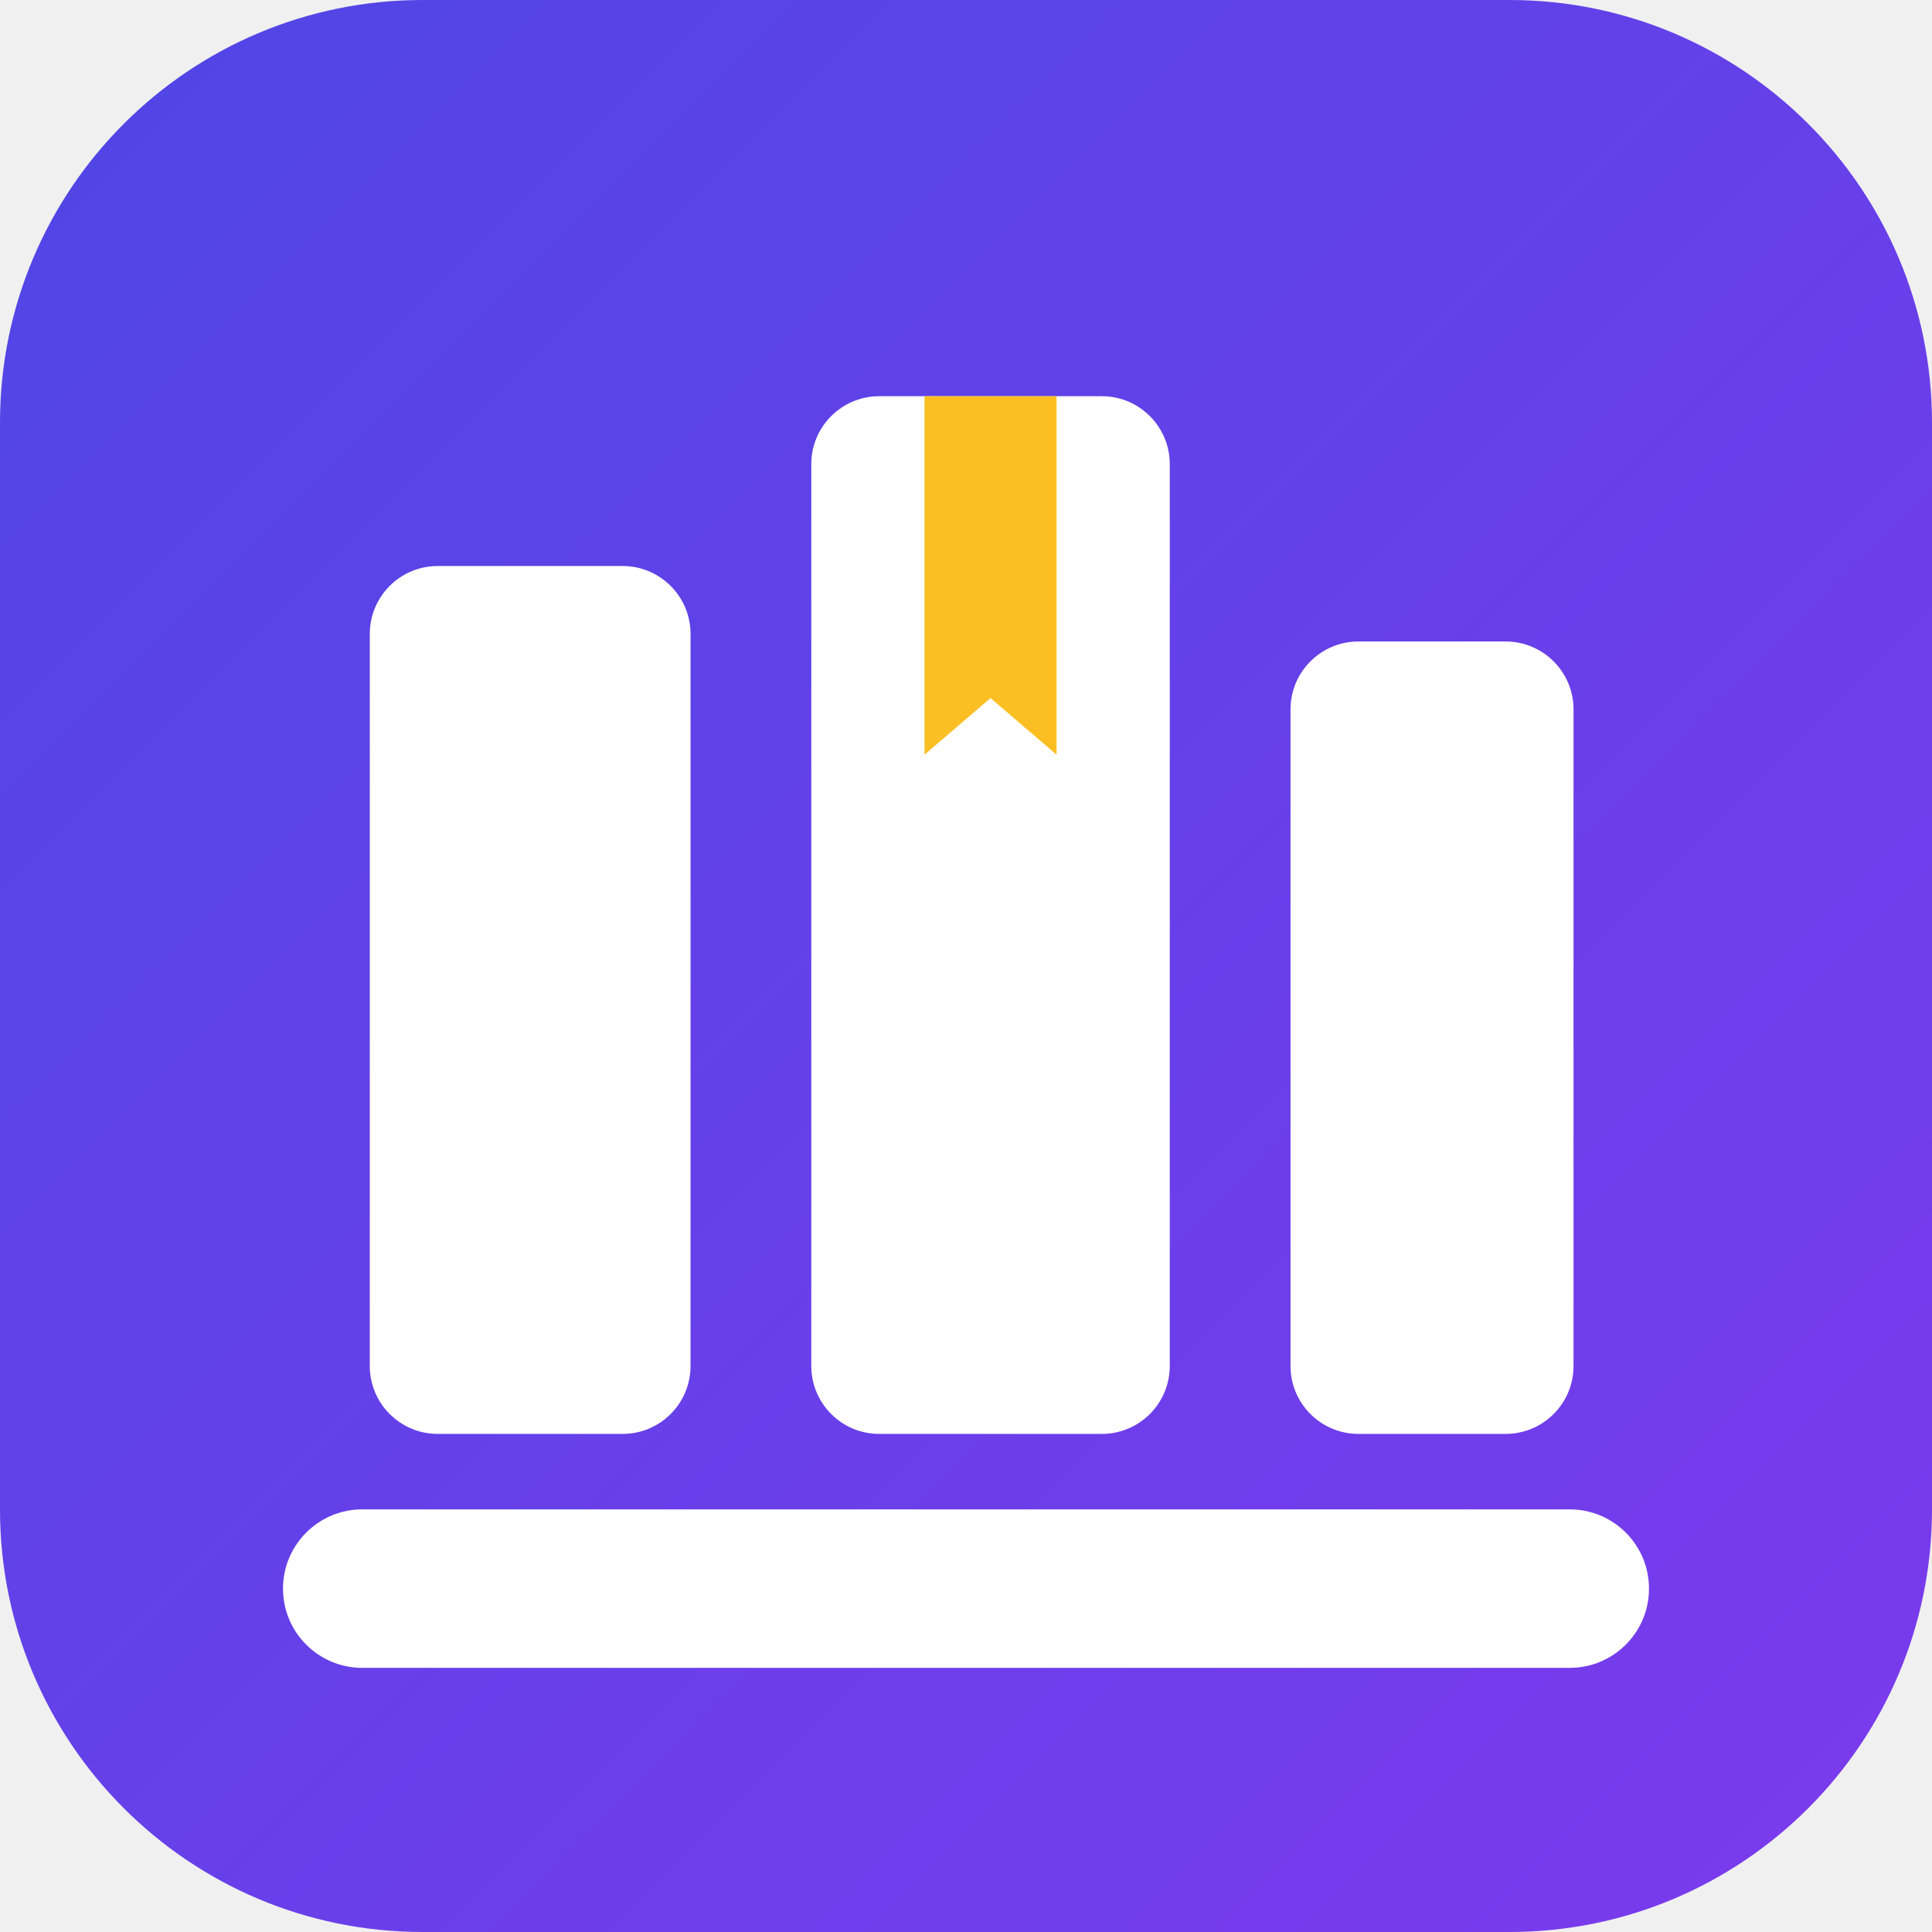
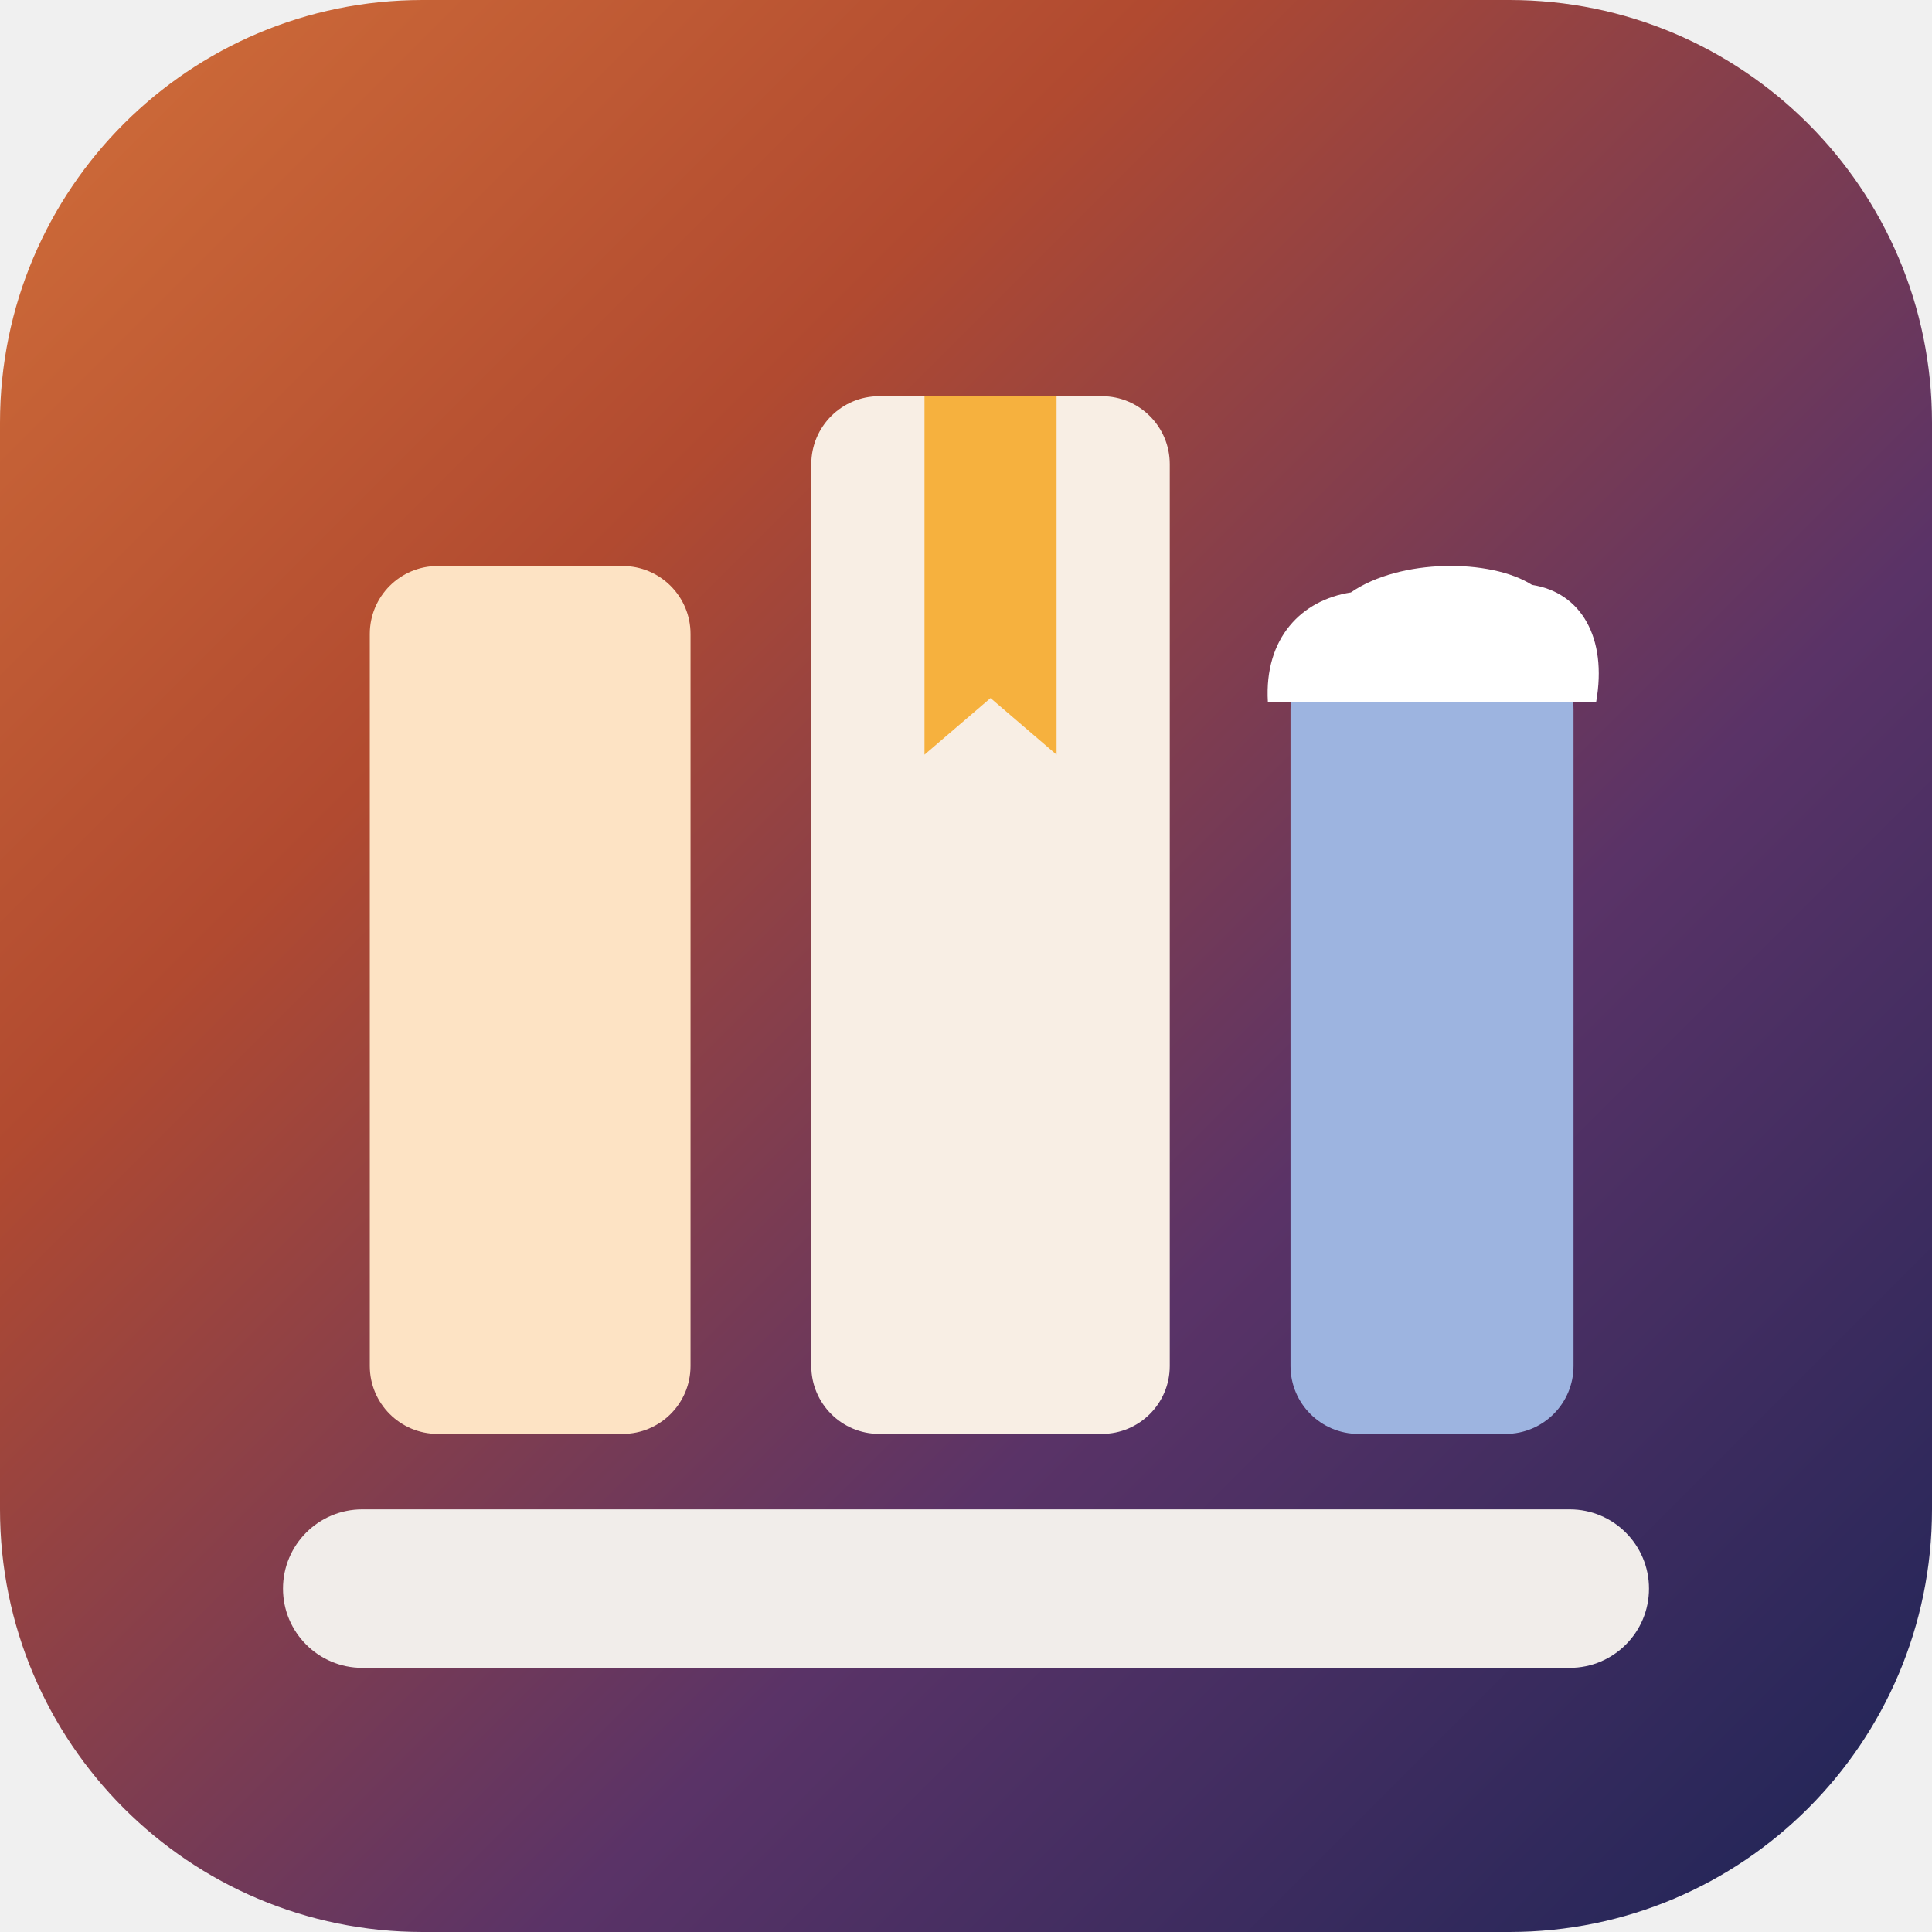
<svg xmlns="http://www.w3.org/2000/svg" viewBox="0 0 1024 1024">
  <defs>
-     <linearGradient id="bg" x1="0" y1="0" x2="1" y2="1">
-       <stop offset="0" stop-color="#4F46E5" />
-       <stop offset="1" stop-color="#7C3AED" />
+     <linearGradient id="sky" x1="0" y1="0" x2="1" y2="1">
+       <stop offset="0" stop-color="#D2703A" />
+       <stop offset="0.3" stop-color="#B14A30" />
+       <stop offset="0.64" stop-color="#5A3367" />
+       <stop offset="1" stop-color="#1B2456" />
    </linearGradient>
  </defs>
-   <rect width="1024" height="1024" rx="224" fill="url(#bg)" />
-   <g fill="#FFFFFF">
-     <rect x="196" y="300" width="170" height="460" rx="36" />
-     <rect x="430" y="210" width="190" height="550" rx="36" />
-     <rect x="684" y="340" width="150" height="420" rx="36" />
-     <rect x="150" y="800" width="724" height="84" rx="42" />
-   </g>
-   <path d="M490 210 h70 v190 l-35 -30 l-35 30z" fill="#FBBF24" />
+   <rect width="1024" height="1024" rx="224" fill="url(#sky)" />
+   <rect x="196" y="300" width="170" height="460" rx="36" fill="#FDE3C4" />
+   <rect x="430" y="210" width="190" height="550" rx="36" fill="#F8EEE4" />
+   <rect x="684" y="340" width="150" height="420" rx="36" fill="#9DB4E0" />
+   <rect x="150" y="800" width="724" height="84" rx="42" fill="#F1EDEA" />
+   <path d="M672 372 C670 338 690 318 716 314 C742 296 790 296 812 310 C838 314 852 338 846 372 Z" fill="#FFFFFF" />
+   <path d="M490 210 h70 v190 l-35 -30 l-35 30z" fill="#F6B13E" />
</svg>
